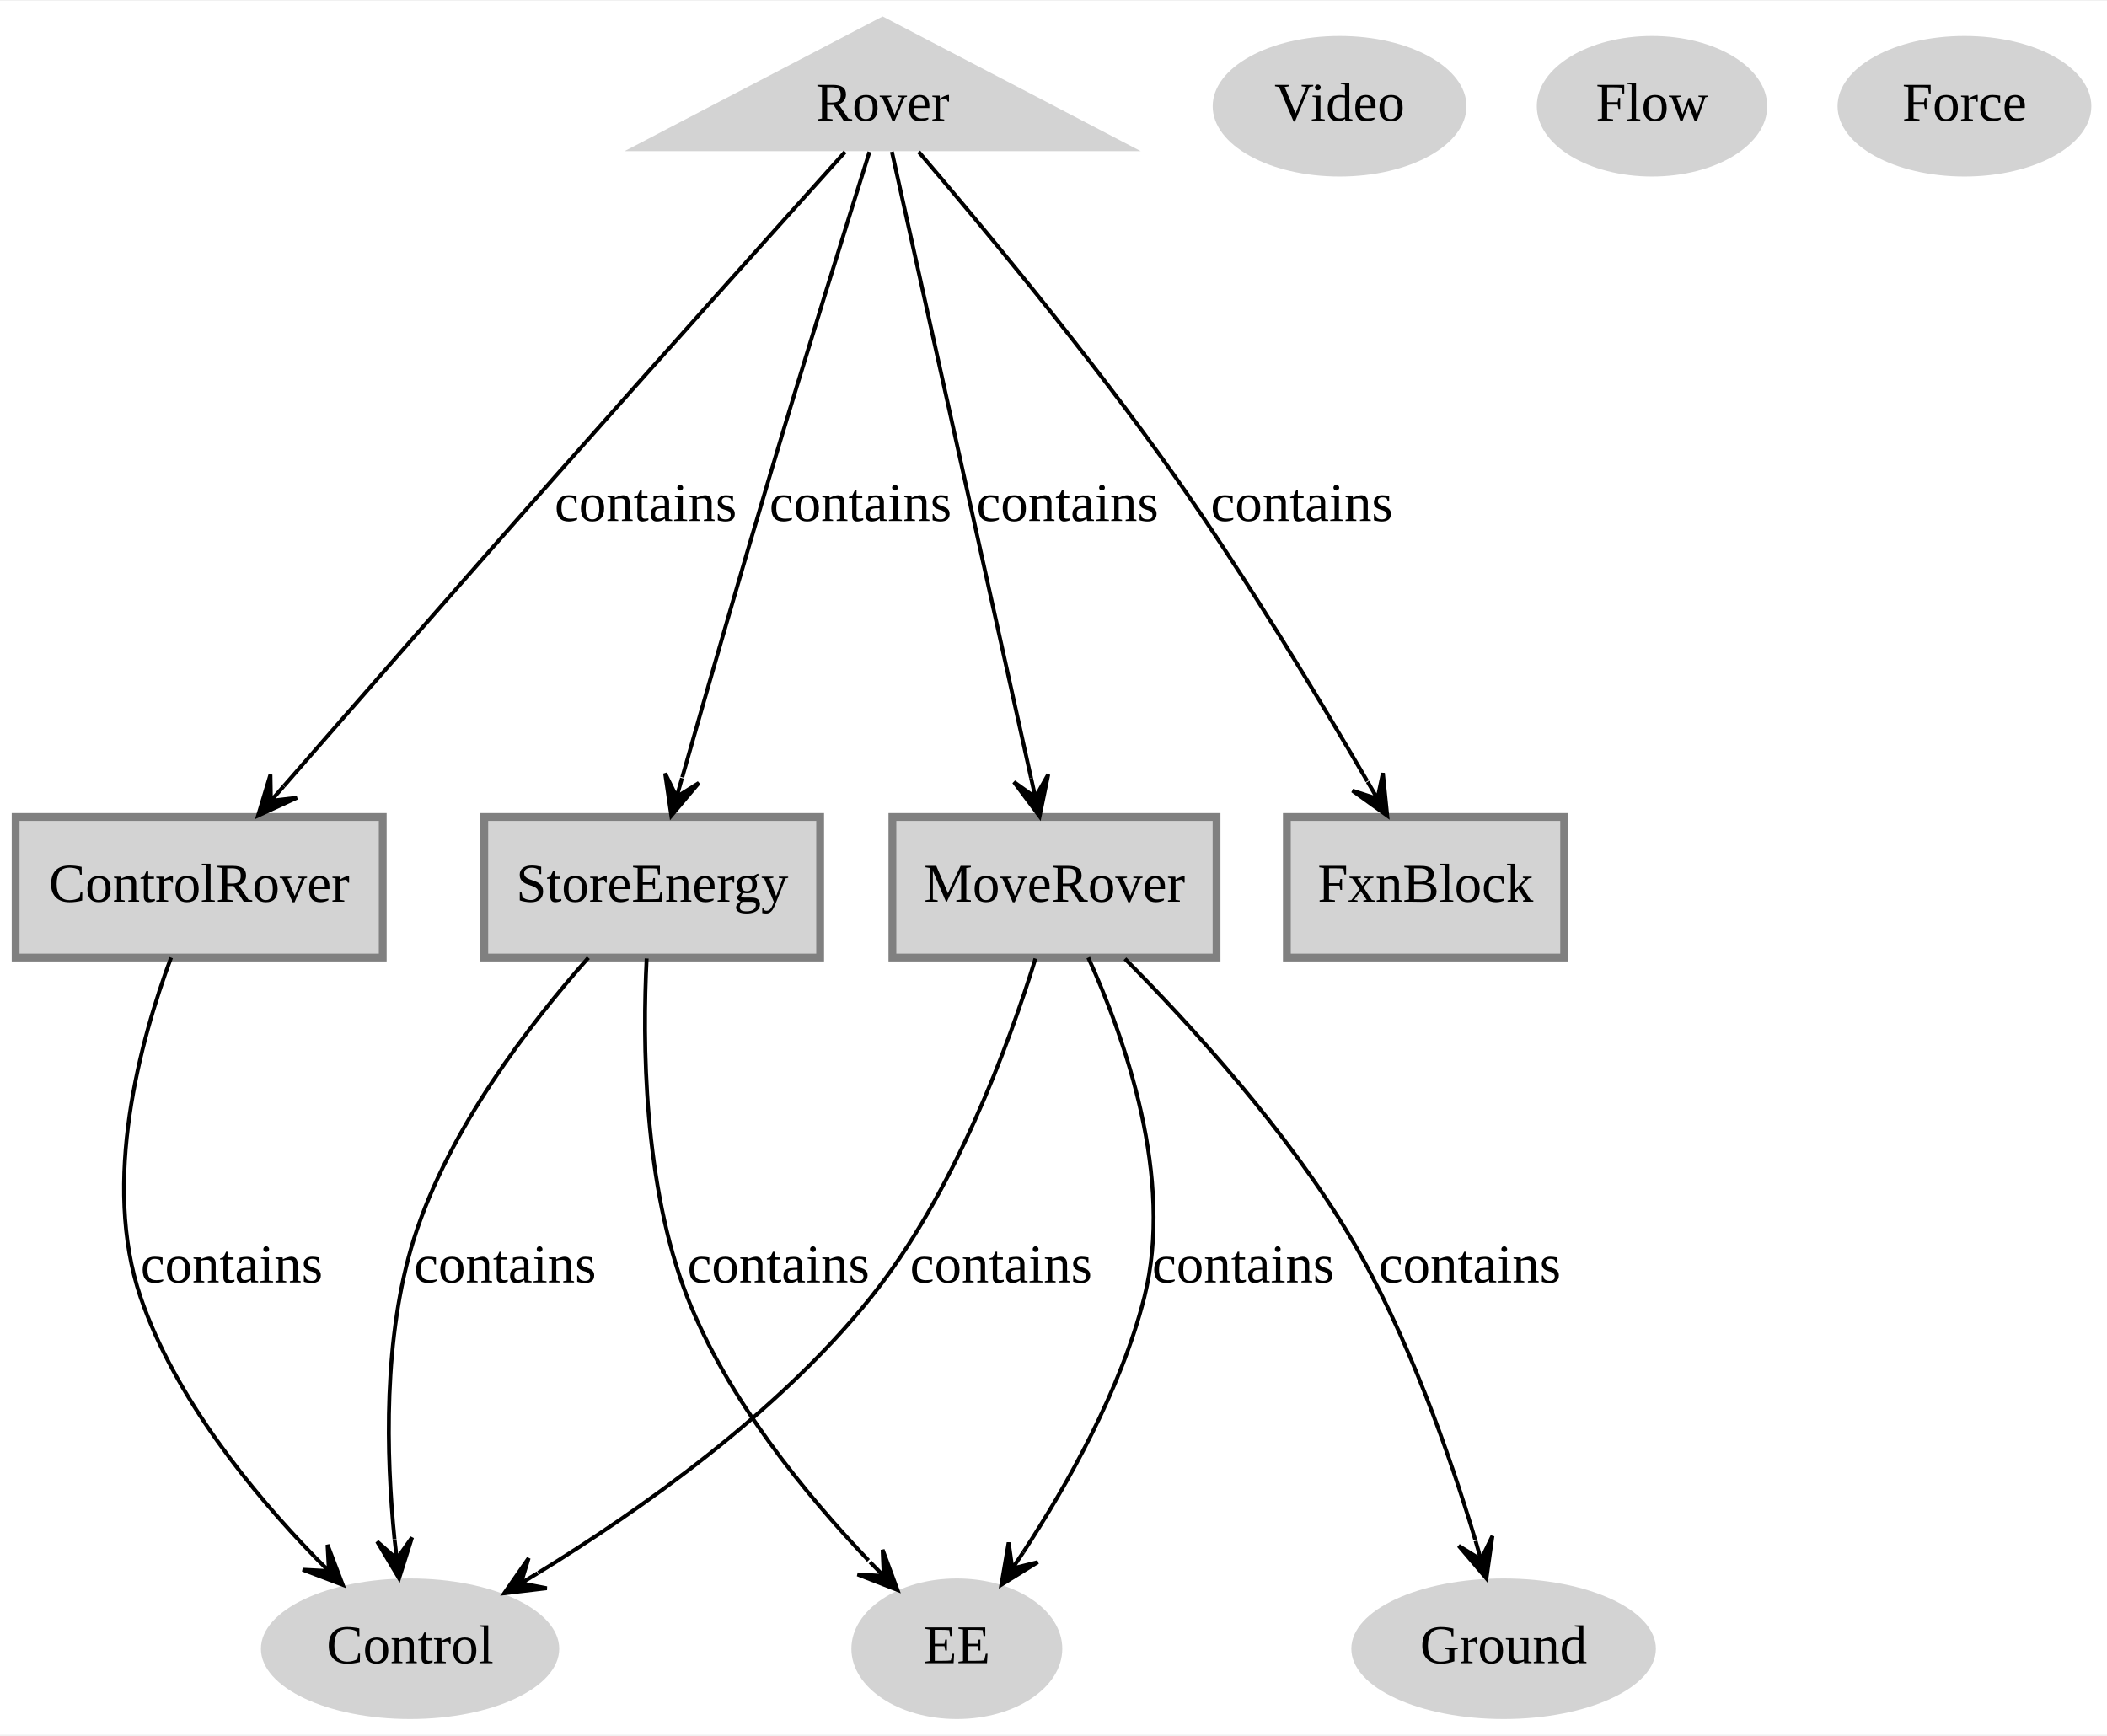
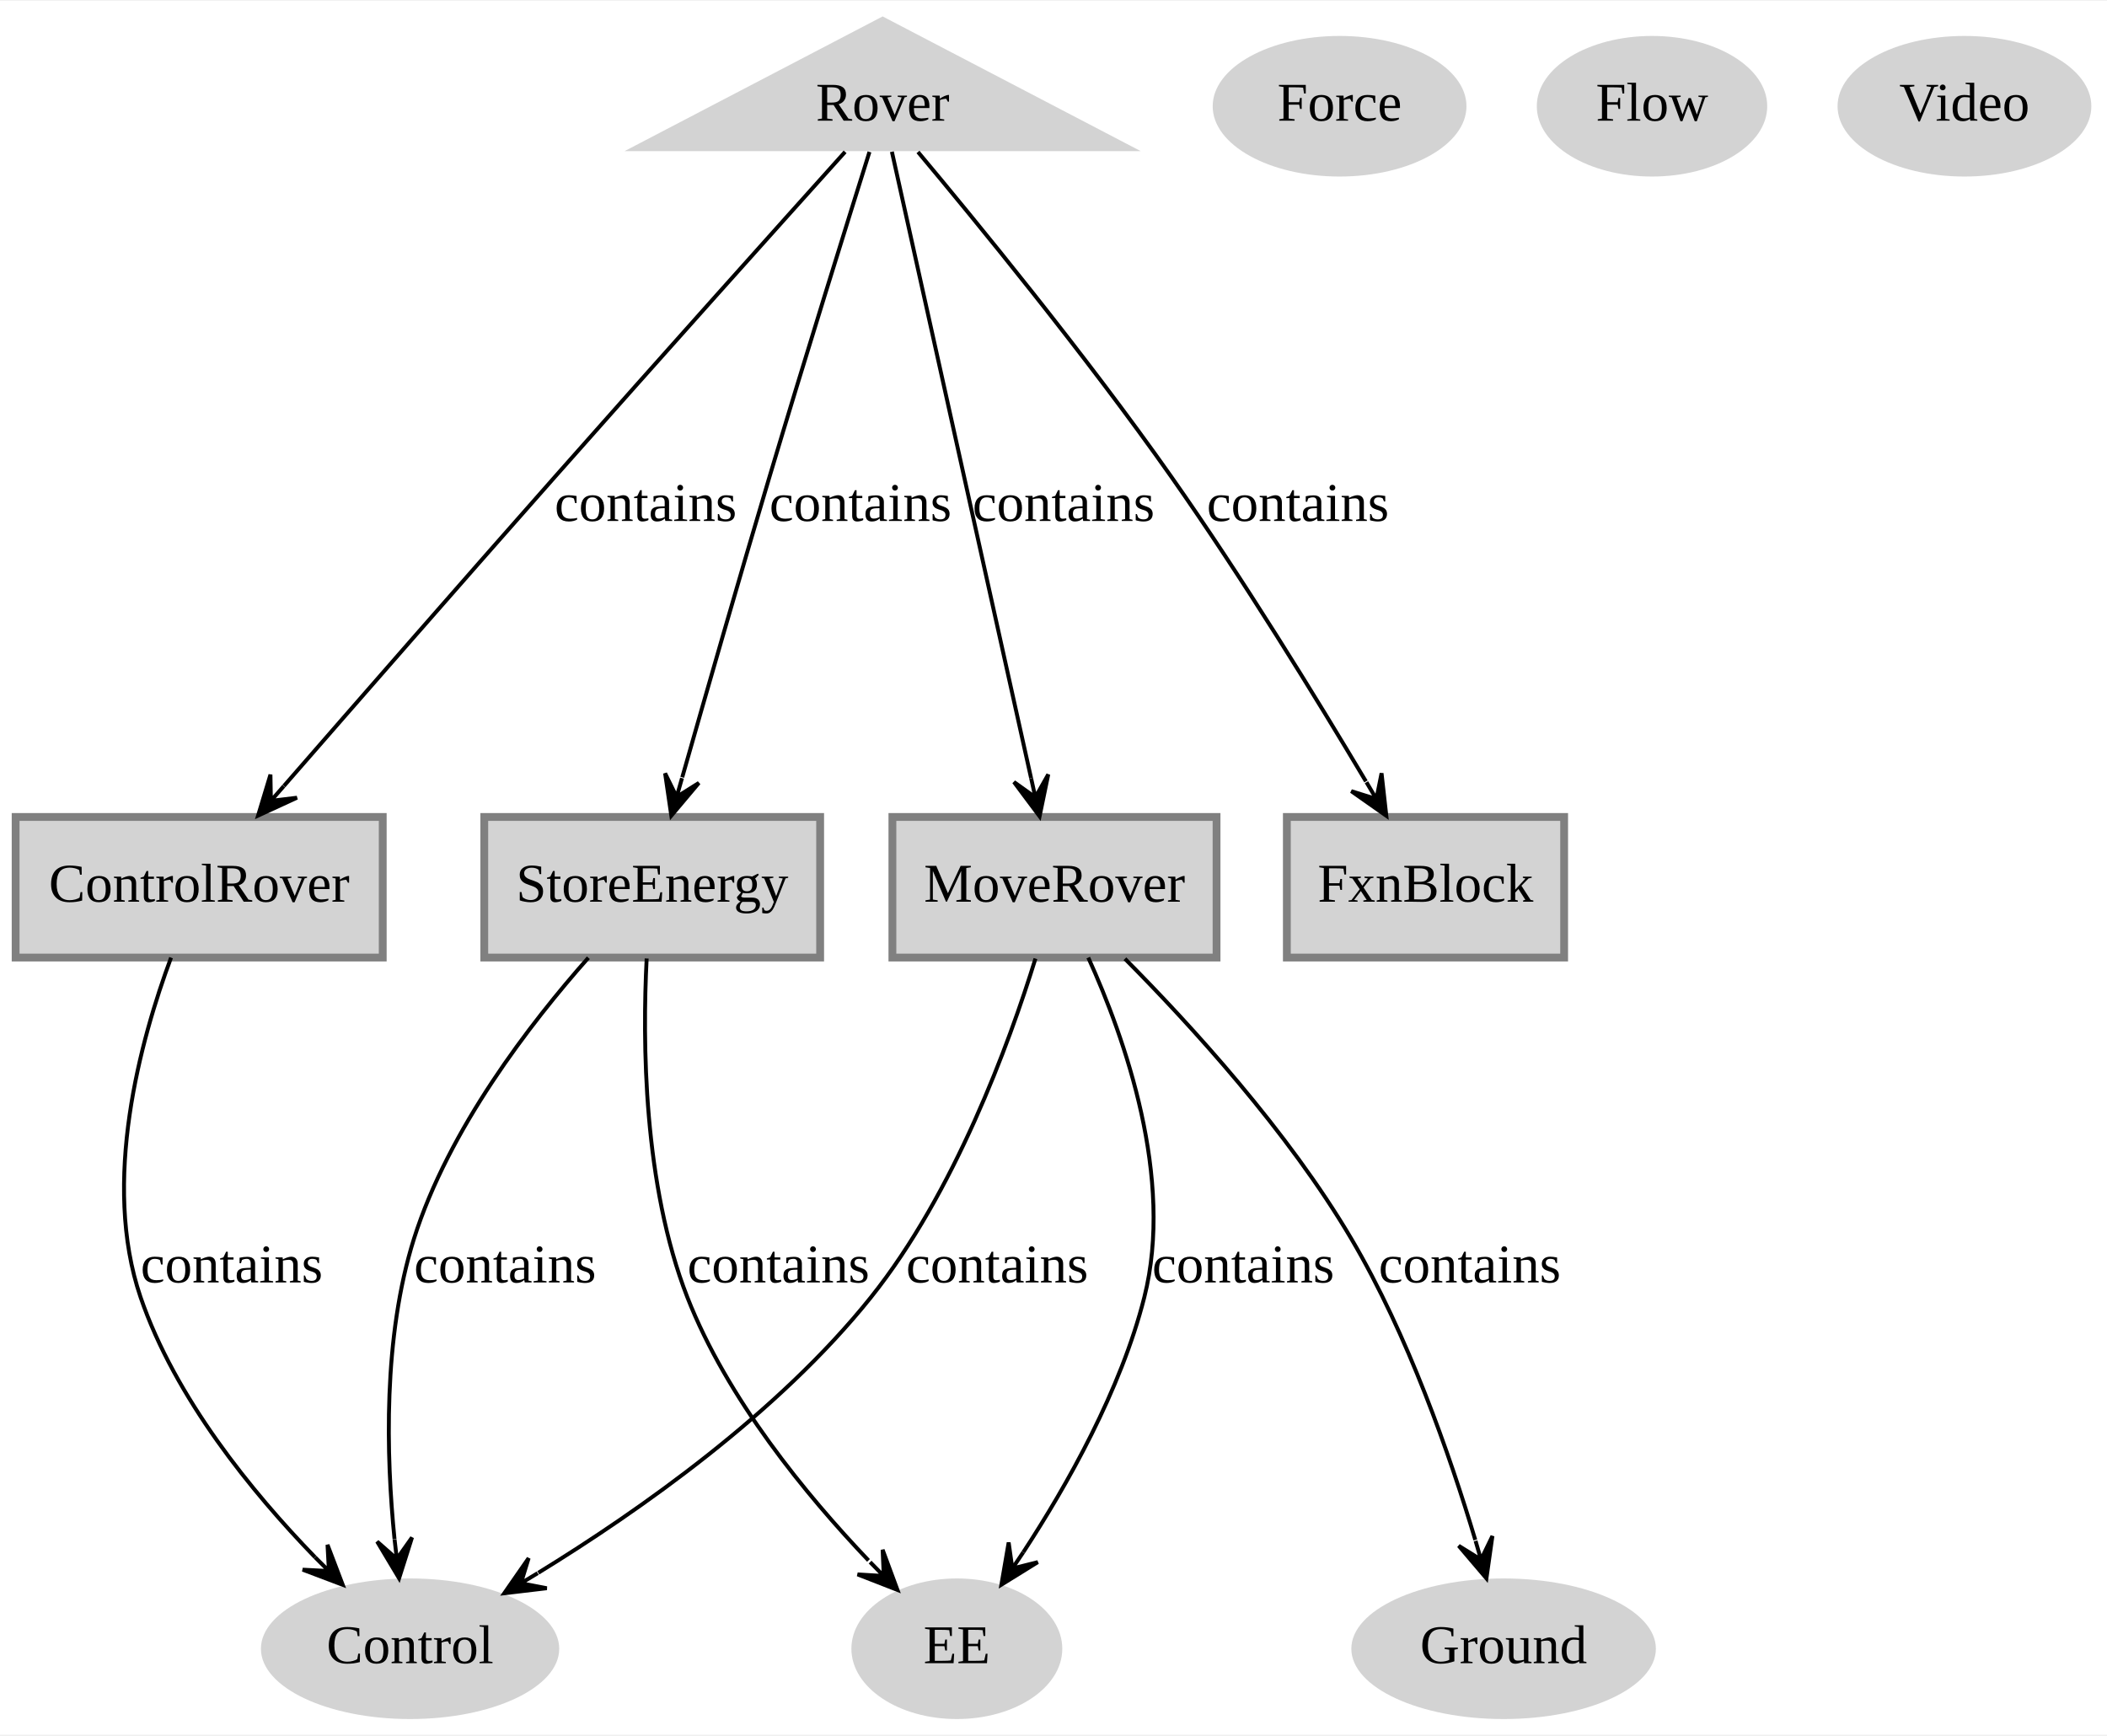
<svg xmlns="http://www.w3.org/2000/svg" width="539pt" height="444pt" viewBox="0.00 0.00 539.50 444.00">
  <g id="graph0" class="graph" transform="scale(1 1) rotate(0) translate(4 440)">
    <polygon fill="white" stroke="transparent" points="-4,4 -4,-440 535.5,-440 535.5,4 -4,4" />
    <g id="node1" class="node">
      <polygon fill="lightgrey" stroke="grey" stroke-width="0" points="222,-436 155.91,-401.5 288.09,-401.5 222,-436" />
      <text text-anchor="middle" x="222" y="-409.3" font-family="Times New Roman,serif" font-size="14.00">Rover</text>
    </g>
    <g id="node2" class="node">
      <polygon fill="lightgrey" stroke="grey" stroke-width="2" points="94,-231 0,-231 0,-195 94,-195 94,-231" />
      <text text-anchor="middle" x="47" y="-209.3" font-family="Times New Roman,serif" font-size="14.00">ControlRover</text>
    </g>
    <g id="edge1" class="edge">
      <path fill="none" stroke="black" d="M212.39,-401.32C196.74,-383.91 164.82,-348.33 138,-318 114.18,-291.07 87.07,-260.03 68.68,-238.92" />
      <polygon fill="black" stroke="black" points="62.08,-231.35 72.04,-235.93 65.36,-235.12 68.65,-238.89 68.65,-238.89 68.65,-238.89 65.36,-235.12 65.25,-241.84 62.08,-231.35 62.08,-231.35" />
      <text text-anchor="start" x="138" y="-306.8" font-family="Times New Roman,serif" font-size="14.00">contains</text>
    </g>
    <g id="node3" class="node">
-       <polygon fill="lightgrey" stroke="grey" stroke-width="2" points="307.5,-231 224.5,-231 224.5,-195 307.5,-195 307.5,-231" />
-       <text text-anchor="middle" x="266" y="-209.3" font-family="Times New Roman,serif" font-size="14.00">MoveRover</text>
-     </g>
-     <g id="edge2" class="edge">
-       <path fill="none" stroke="black" d="M224.37,-401.35C231.04,-371.31 250.18,-285.18 260.01,-240.94" />
-       <polygon fill="black" stroke="black" points="262.19,-231.16 264.41,-241.9 261.1,-236.04 260.02,-240.92 260.02,-240.92 260.02,-240.92 261.1,-236.04 255.62,-239.95 262.19,-231.16 262.19,-231.16" />
-       <text text-anchor="start" x="246" y="-306.8" font-family="Times New Roman,serif" font-size="14.00">contains</text>
-     </g>
-     <g id="node4" class="node">
-       <polygon fill="lightgrey" stroke="grey" stroke-width="2" points="396.5,-231 325.5,-231 325.5,-195 396.5,-195 396.5,-231" />
-       <text text-anchor="middle" x="361" y="-209.3" font-family="Times New Roman,serif" font-size="14.00">FxnBlock</text>
-     </g>
-     <g id="edge3" class="edge">
-       <path fill="none" stroke="black" d="M231.22,-401.33C245.83,-384.24 274.91,-349.43 297,-318 315.05,-292.31 333.63,-261.54 346.09,-240.17" />
-       <polygon fill="black" stroke="black" points="351.2,-231.34 350.09,-242.25 348.7,-235.67 346.19,-240 346.19,-240 346.19,-240 348.7,-235.67 342.3,-237.74 351.2,-231.34 351.2,-231.34" />
-       <text text-anchor="start" x="306" y="-306.8" font-family="Times New Roman,serif" font-size="14.00">contains</text>
-     </g>
-     <g id="node5" class="node">
      <polygon fill="lightgrey" stroke="grey" stroke-width="2" points="206,-231 120,-231 120,-195 206,-195 206,-231" />
      <text text-anchor="middle" x="163" y="-209.3" font-family="Times New Roman,serif" font-size="14.00">StoreEnergy</text>
    </g>
-     <g id="edge4" class="edge">
+     <g id="edge2" class="edge">
      <path fill="none" stroke="black" d="M218.63,-401.31C213.16,-383.88 202.04,-348.28 193,-318 185.23,-291.97 176.67,-262.17 170.69,-241.16" />
      <polygon fill="black" stroke="black" points="167.89,-231.33 174.95,-239.72 169.26,-236.14 170.63,-240.95 170.63,-240.95 170.63,-240.95 169.26,-236.14 166.3,-242.18 167.89,-231.33 167.89,-231.33" />
      <text text-anchor="start" x="193" y="-306.8" font-family="Times New Roman,serif" font-size="14.00">contains</text>
    </g>
-     <g id="node9" class="node">
+     <g id="node4" class="node">
+       <polygon fill="lightgrey" stroke="grey" stroke-width="2" points="307.5,-231 224.5,-231 224.5,-195 307.5,-195 307.5,-231" />
+       <text text-anchor="middle" x="266" y="-209.3" font-family="Times New Roman,serif" font-size="14.00">MoveRover</text>
+     </g>
+     <g id="edge3" class="edge">
+       <path fill="none" stroke="black" d="M224.37,-401.35C231.04,-371.31 250.18,-285.18 260.01,-240.94" />
+       <polygon fill="black" stroke="black" points="262.19,-231.16 264.41,-241.9 261.1,-236.04 260.02,-240.92 260.02,-240.92 260.02,-240.92 261.1,-236.04 255.62,-239.95 262.19,-231.16 262.19,-231.16" />
+       <text text-anchor="start" x="245" y="-306.8" font-family="Times New Roman,serif" font-size="14.00">contains</text>
+     </g>
+     <g id="node5" class="node">
+       <polygon fill="lightgrey" stroke="grey" stroke-width="2" points="396.5,-231 325.5,-231 325.5,-195 396.5,-195 396.5,-231" />
+       <text text-anchor="middle" x="361" y="-209.3" font-family="Times New Roman,serif" font-size="14.00">FxnBlock</text>
+     </g>
+     <g id="edge4" class="edge">
+       <path fill="none" stroke="black" d="M231.05,-401.29C245.41,-384.15 274.02,-349.26 296,-318 314.13,-292.21 333.04,-261.45 345.75,-240.11" />
+       <polygon fill="black" stroke="black" points="350.97,-231.3 349.75,-242.2 348.42,-235.6 345.88,-239.9 345.88,-239.9 345.88,-239.9 348.42,-235.6 342,-237.61 350.97,-231.3 350.97,-231.3" />
+       <text text-anchor="start" x="305" y="-306.8" font-family="Times New Roman,serif" font-size="14.00">contains</text>
+     </g>
+     <g id="node6" class="node">
      <ellipse fill="lightgrey" stroke="grey" stroke-width="0" cx="101" cy="-18" rx="38.19" ry="18" />
      <text text-anchor="middle" x="101" y="-14.3" font-family="Times New Roman,serif" font-size="14.00">Control</text>
    </g>
    <g id="edge5" class="edge">
      <path fill="none" stroke="black" d="M39.8,-194.98C31.99,-174 21.9,-137.51 32,-108 40.84,-82.17 60.56,-58.05 76.66,-41.45" />
      <polygon fill="black" stroke="black" points="83.76,-34.37 79.86,-44.62 80.22,-37.9 76.68,-41.43 76.68,-41.43 76.68,-41.43 80.22,-37.9 73.5,-38.25 83.76,-34.37 83.76,-34.37" />
      <text text-anchor="start" x="32" y="-111.8" font-family="Times New Roman,serif" font-size="14.00">contains</text>
    </g>
+     <g id="edge6" class="edge">
+       <path fill="none" stroke="black" d="M146.65,-194.95C131.78,-178.17 110.84,-151.05 102,-123 94.06,-97.81 94.87,-67.45 97.02,-46.05" />
+       <polygon fill="black" stroke="black" points="98.19,-36.04 101.5,-46.5 97.61,-41.01 97.03,-45.98 97.03,-45.98 97.03,-45.98 97.61,-41.01 92.56,-45.45 98.19,-36.04 98.19,-36.04" />
+       <text text-anchor="start" x="102" y="-111.8" font-family="Times New Roman,serif" font-size="14.00">contains</text>
+     </g>
    <g id="node8" class="node">
+       <ellipse fill="lightgrey" stroke="grey" stroke-width="0" cx="241" cy="-18" rx="27" ry="18" />
+       <text text-anchor="middle" x="241" y="-14.3" font-family="Times New Roman,serif" font-size="14.00">EE</text>
+     </g>
+     <g id="edge7" class="edge">
+       <path fill="none" stroke="black" d="M161.58,-194.76C160.49,-173.57 160.71,-136.86 172,-108 182.16,-82.03 202.42,-57.36 218.38,-40.62" />
+       <polygon fill="black" stroke="black" points="225.8,-33.06 222,-43.35 222.29,-36.63 218.79,-40.19 218.79,-40.19 218.79,-40.19 222.29,-36.63 215.58,-37.04 225.8,-33.06 225.8,-33.06" />
+       <text text-anchor="start" x="172" y="-111.8" font-family="Times New Roman,serif" font-size="14.00">contains</text>
+     </g>
+     <g id="edge8" class="edge">
+       <path fill="none" stroke="black" d="M261.13,-194.73C254.35,-172.85 240.41,-134.77 219,-108 195.35,-78.42 159.74,-53.36 133.83,-37.45" />
+       <polygon fill="black" stroke="black" points="125.11,-32.21 136,-33.5 129.39,-34.78 133.68,-37.36 133.68,-37.36 133.68,-37.36 129.39,-34.78 131.36,-41.21 125.11,-32.21 125.11,-32.21" />
+       <text text-anchor="start" x="228" y="-111.8" font-family="Times New Roman,serif" font-size="14.00">contains</text>
+     </g>
+     <g id="edge10" class="edge">
+       <path fill="none" stroke="black" d="M274.65,-194.99C284.03,-174.34 296.7,-138.48 289,-108 283,-84.23 269.26,-59.91 258.01,-42.71" />
+       <polygon fill="black" stroke="black" points="252.41,-34.41 261.73,-40.18 255.21,-38.55 258,-42.7 258,-42.7 258,-42.7 255.21,-38.55 254.27,-45.21 252.41,-34.41 252.41,-34.41" />
+       <text text-anchor="start" x="291" y="-111.8" font-family="Times New Roman,serif" font-size="14.00">contains</text>
+     </g>
+     <g id="node11" class="node">
      <ellipse fill="lightgrey" stroke="grey" stroke-width="0" cx="381" cy="-18" rx="38.99" ry="18" />
      <text text-anchor="middle" x="381" y="-14.3" font-family="Times New Roman,serif" font-size="14.00">Ground</text>
    </g>
-     <g id="edge8" class="edge">
+     <g id="edge9" class="edge">
      <path fill="none" stroke="black" d="M284.04,-194.69C300.88,-177.73 325.8,-150.48 342,-123 356.48,-98.45 367.24,-67.58 373.75,-45.87" />
      <polygon fill="black" stroke="black" points="376.6,-36.02 378.14,-46.87 375.21,-40.82 373.82,-45.62 373.82,-45.62 373.82,-45.62 375.21,-40.82 369.5,-44.37 376.6,-36.02 376.6,-36.02" />
      <text text-anchor="start" x="349" y="-111.8" font-family="Times New Roman,serif" font-size="14.00">contains</text>
    </g>
-     <g id="edge7" class="edge">
-       <path fill="none" stroke="black" d="M261.13,-194.73C254.35,-172.85 240.41,-134.77 219,-108 195.35,-78.42 159.74,-53.36 133.83,-37.45" />
-       <polygon fill="black" stroke="black" points="125.11,-32.21 136,-33.5 129.39,-34.78 133.68,-37.36 133.68,-37.36 133.68,-37.36 129.39,-34.78 131.36,-41.21 125.11,-32.21 125.11,-32.21" />
-       <text text-anchor="start" x="229" y="-111.8" font-family="Times New Roman,serif" font-size="14.00">contains</text>
+     <g id="node7" class="node">
+       <ellipse fill="lightgrey" stroke="grey" stroke-width="0" cx="339" cy="-413" rx="32.49" ry="18" />
+       <text text-anchor="middle" x="339" y="-409.3" font-family="Times New Roman,serif" font-size="14.00">Force</text>
    </g>
-     <g id="node11" class="node">
-       <ellipse fill="lightgrey" stroke="grey" stroke-width="0" cx="241" cy="-18" rx="27" ry="18" />
-       <text text-anchor="middle" x="241" y="-14.3" font-family="Times New Roman,serif" font-size="14.00">EE</text>
-     </g>
-     <g id="edge6" class="edge">
-       <path fill="none" stroke="black" d="M274.65,-194.99C284.03,-174.34 296.7,-138.48 289,-108 283,-84.23 269.26,-59.91 258.01,-42.71" />
-       <polygon fill="black" stroke="black" points="252.41,-34.41 261.73,-40.18 255.21,-38.55 258,-42.7 258,-42.7 258,-42.7 255.21,-38.55 254.27,-45.21 252.41,-34.41 252.41,-34.41" />
-       <text text-anchor="start" x="291" y="-111.8" font-family="Times New Roman,serif" font-size="14.00">contains</text>
-     </g>
-     <g id="edge10" class="edge">
-       <path fill="none" stroke="black" d="M146.65,-194.95C131.78,-178.17 110.84,-151.05 102,-123 94.06,-97.81 94.87,-67.45 97.02,-46.05" />
-       <polygon fill="black" stroke="black" points="98.19,-36.04 101.5,-46.5 97.61,-41.01 97.03,-45.98 97.03,-45.98 97.03,-45.98 97.61,-41.01 92.56,-45.45 98.19,-36.04 98.19,-36.04" />
-       <text text-anchor="start" x="102" y="-111.8" font-family="Times New Roman,serif" font-size="14.00">contains</text>
-     </g>
-     <g id="edge9" class="edge">
-       <path fill="none" stroke="black" d="M161.58,-194.76C160.49,-173.57 160.71,-136.86 172,-108 182.16,-82.03 202.42,-57.36 218.38,-40.62" />
-       <polygon fill="black" stroke="black" points="225.8,-33.06 222,-43.35 222.29,-36.63 218.79,-40.19 218.79,-40.19 218.79,-40.19 222.29,-36.63 215.58,-37.04 225.8,-33.06 225.8,-33.06" />
-       <text text-anchor="start" x="172" y="-111.8" font-family="Times New Roman,serif" font-size="14.00">contains</text>
-     </g>
-     <g id="node6" class="node">
-       <ellipse fill="lightgrey" stroke="grey" stroke-width="0" cx="339" cy="-413" rx="32.49" ry="18" />
-       <text text-anchor="middle" x="339" y="-409.3" font-family="Times New Roman,serif" font-size="14.00">Video</text>
-     </g>
-     <g id="node7" class="node">
+     <g id="node9" class="node">
      <ellipse fill="lightgrey" stroke="grey" stroke-width="0" cx="419" cy="-413" rx="29.5" ry="18" />
      <text text-anchor="middle" x="419" y="-409.3" font-family="Times New Roman,serif" font-size="14.00">Flow</text>
    </g>
    <g id="node10" class="node">
      <ellipse fill="lightgrey" stroke="grey" stroke-width="0" cx="499" cy="-413" rx="32.49" ry="18" />
-       <text text-anchor="middle" x="499" y="-409.3" font-family="Times New Roman,serif" font-size="14.00">Force</text>
+       <text text-anchor="middle" x="499" y="-409.3" font-family="Times New Roman,serif" font-size="14.00">Video</text>
    </g>
  </g>
</svg>
